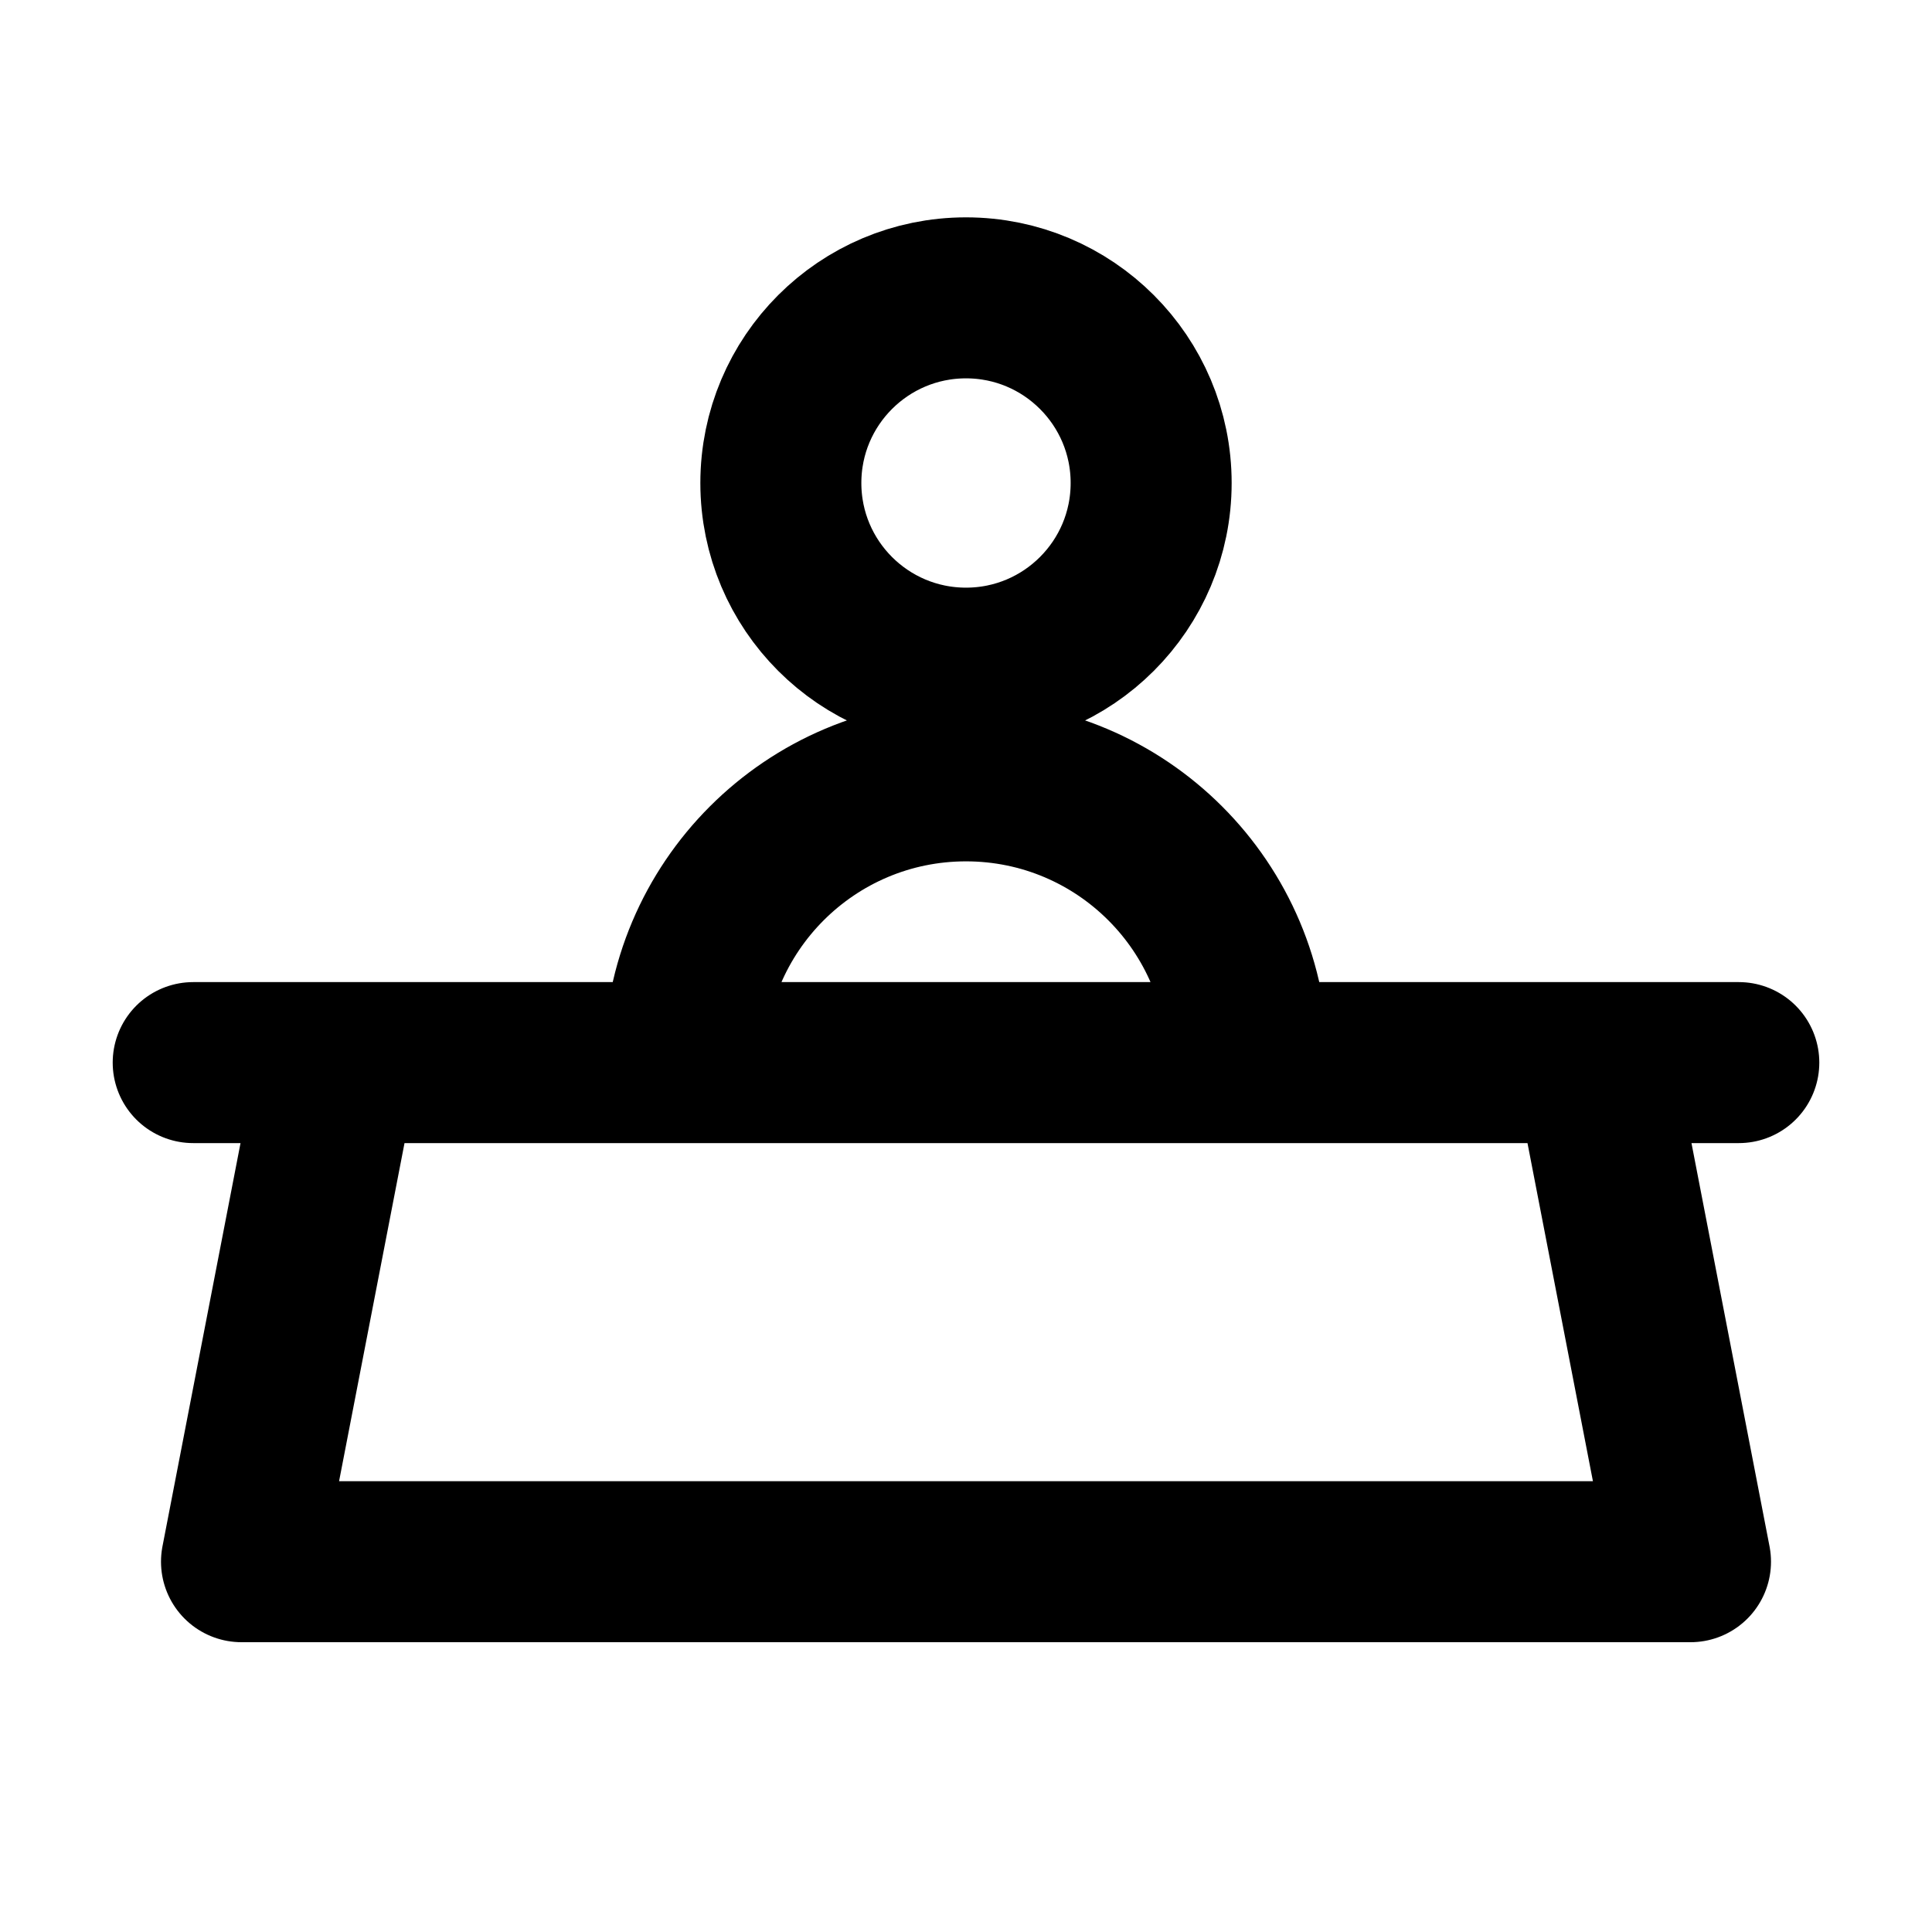
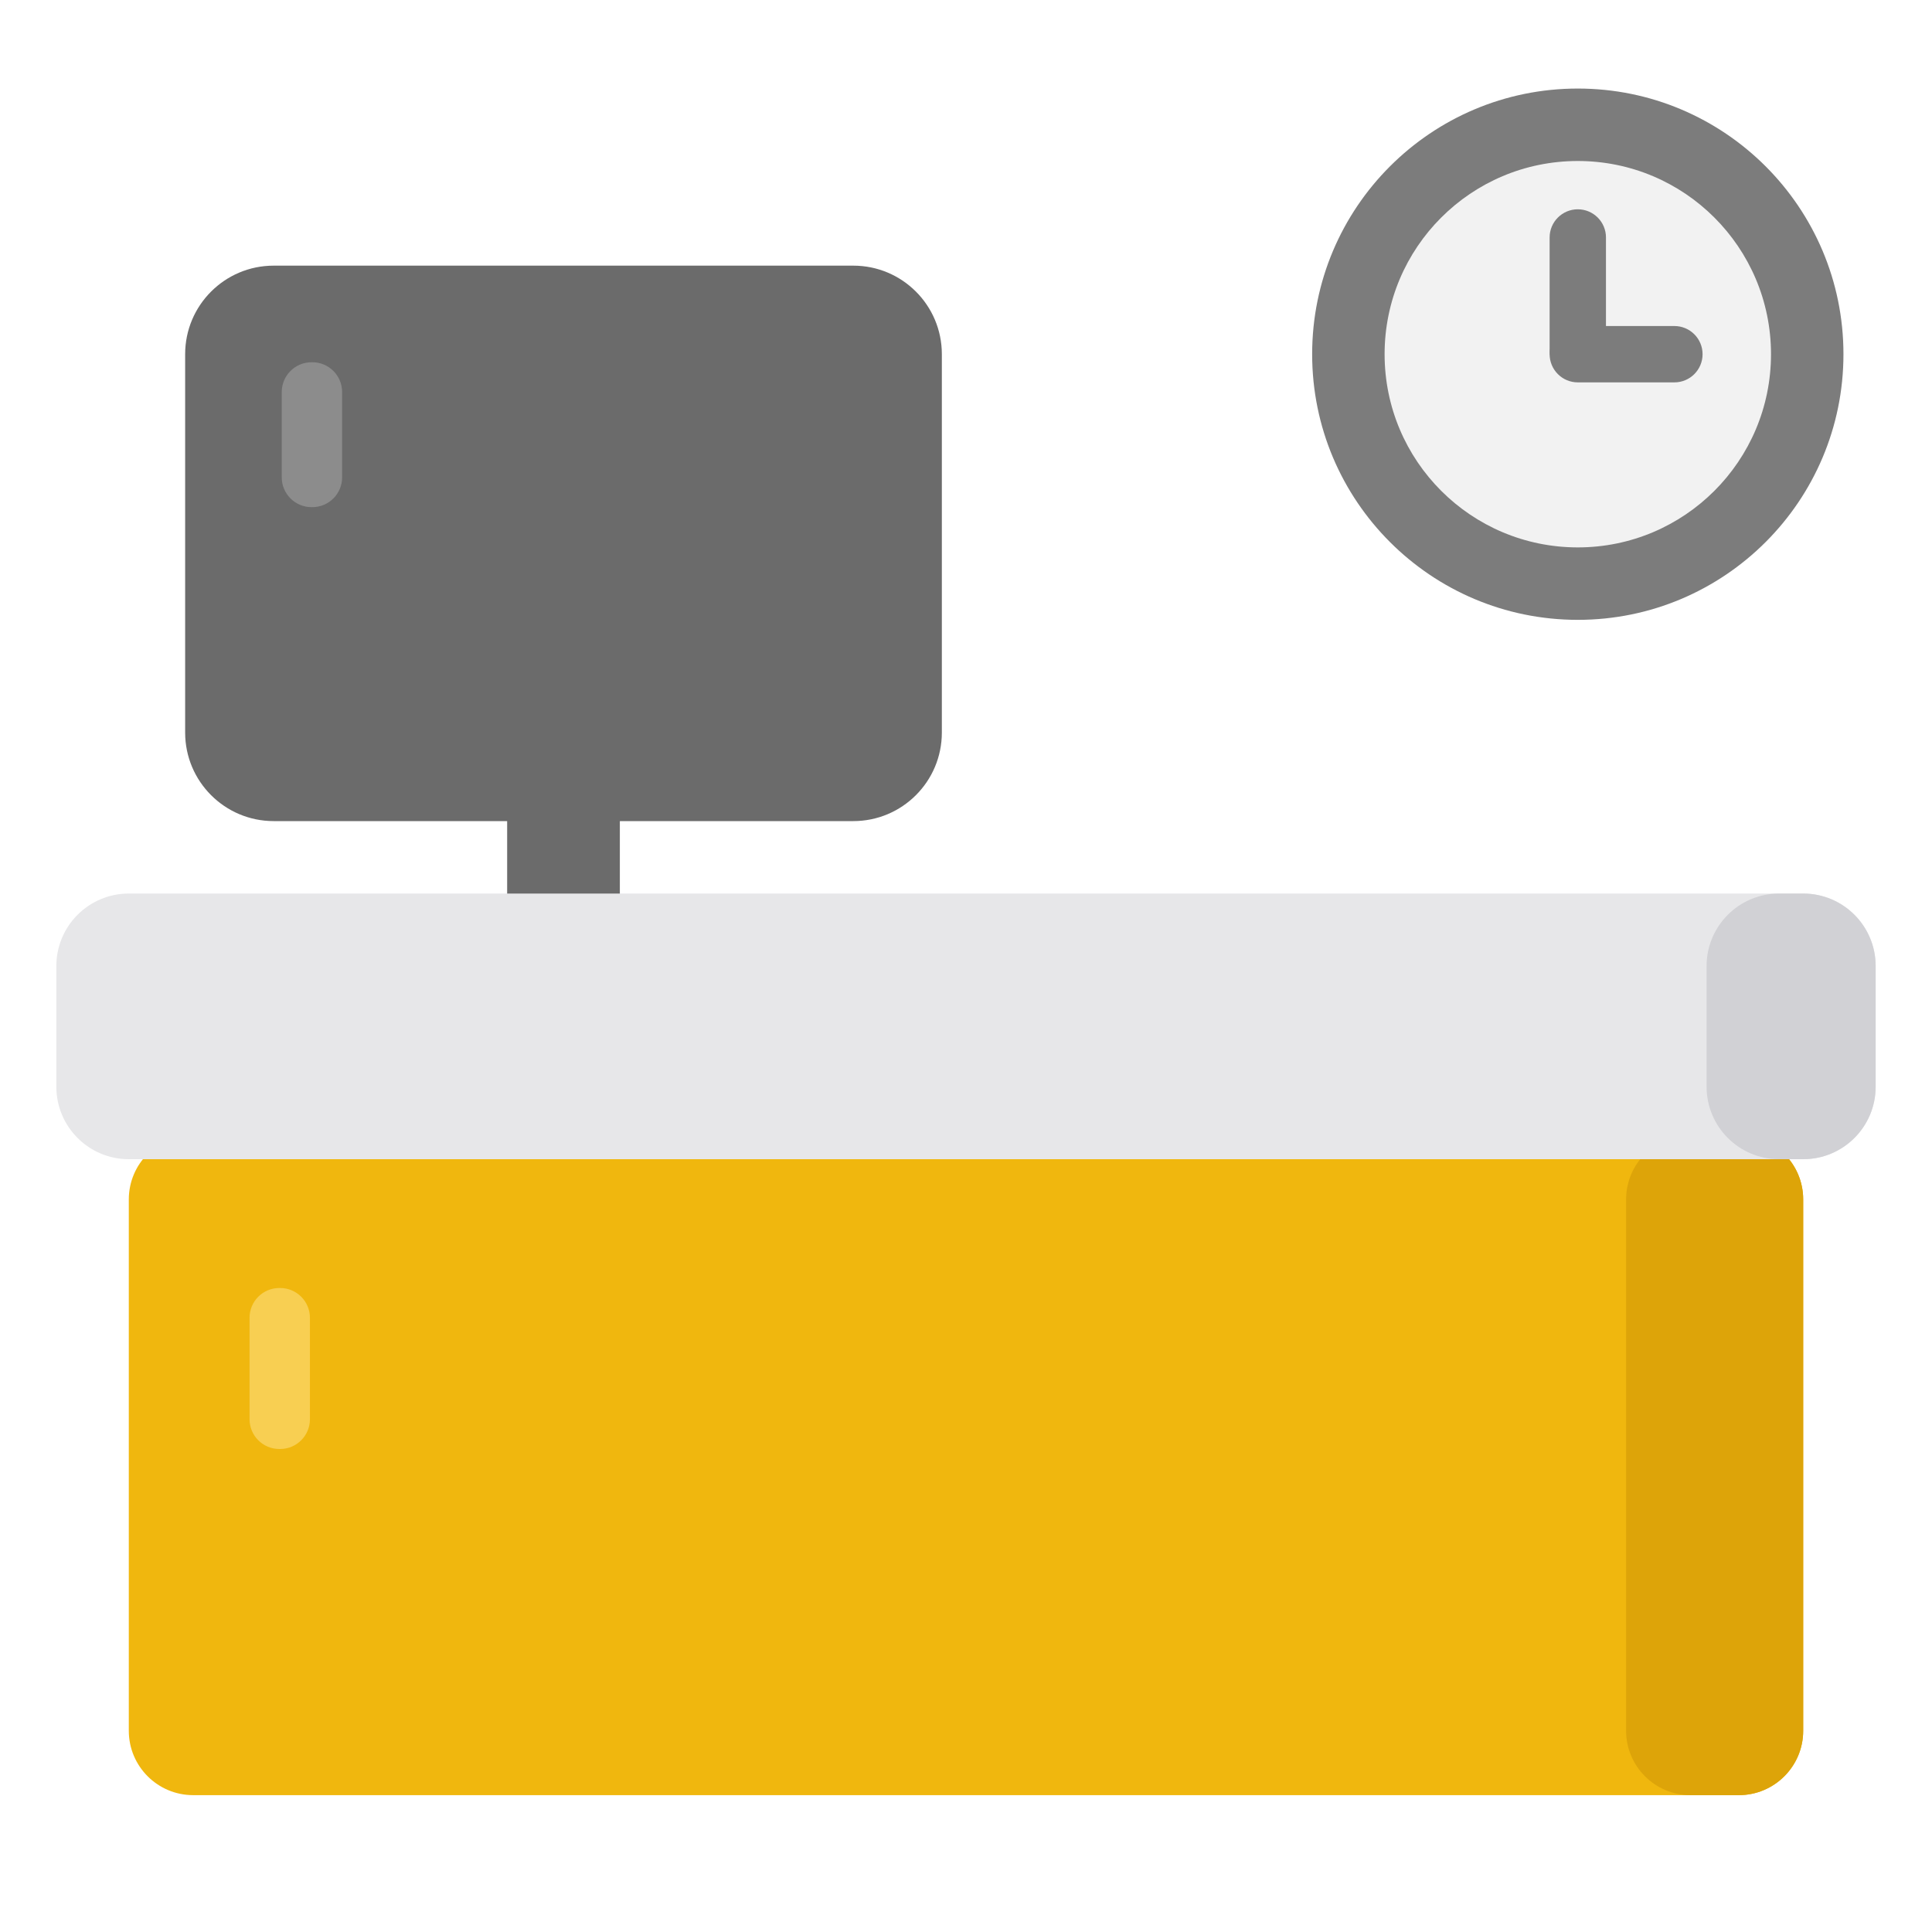
- <svg xmlns="http://www.w3.org/2000/svg" width="28" height="28" viewBox="0 0 24 24">
-   <path d="M12,6 m-2.3,0 a2.3,2.3 0 1 0 4.6,0 a2.3,2.3 0 1 0 -4.6,0 M8.5,13.2 a3.5,3.5 0 0 1 7,0 M2.4,13.2 h19.2 M4.2,13.2 L3,19.4 M19.8,13.2 L21,19.4 M3,19.4 h18" fill="none" stroke="#000000" stroke-width="2" stroke-linecap="round" stroke-linejoin="round" />
+ <svg xmlns="http://www.w3.org/2000/svg" width="24" height="24" viewBox="0 0 24 24">
+   <path d="M16.3,4.4 a3.3,3.3 0 1,1 6.6,0 a3.3,3.3 0 1,1 -6.6,0 Z" fill="#7C7C7C" />
+   <path d="M17.2,4.4 a2.4,2.4 0 1,1 4.8,0 a2.4,2.4 0 1,1 -4.8,0 Z" fill="#F2F2F2" />
+   <path d="M19.6,2.6 h0 a0.35,0.35 0 0,1 0.35,0.35 v1.4 a0.35,0.35 0 0,1 -0.35,0.35 h-0 a0.35,0.35 0 0,1 -0.35,-0.35 v-1.4 a0.35,0.35 0 0,1 0.35,-0.35 Z" fill="#7C7C7C" />
+   <path d="M19.6,4.05 h1.2 a0.35,0.35 0 0,1 0.35,0.35 v0 a0.35,0.35 0 0,1 -0.35,0.35 h-1.2 a0.35,0.35 0 0,1 -0.35,-0.35 v-0 a0.35,0.35 0 0,1 0.35,-0.35 Z" fill="#7C7C7C" />
+   <path d="M6.3,9.6 h1.4 a0,0 0 0,1 0,0 v2.2 a0,0 0 0,1 0,0 h-1.4 a0,0 0 0,1 0,0 v-2.2 a0,0 0 0,1 0,0 Z" fill="#6B6B6B" />
+   <path d="M3.4,3.3 h7.2 a1.1,1.1 0 0,1 1.1,1.1 v4.7 a1.1,1.1 0 0,1 -1.1,1.1 h-7.2 a1.1,1.1 0 0,1 -1.1,-1.1 v-4.7 a1.1,1.1 0 0,1 1.1,-1.1 Z" fill="#6B6B6B" />
+   <path d="M3.87,4.5 h0.01 a0.37,0.37 0 0,1 0.37,0.37 v1.06 a0.37,0.37 0 0,1 -0.37,0.37 h-0.01 a0.37,0.37 0 0,1 -0.37,-0.37 v-1.06 a0.37,0.37 0 0,1 0.37,-0.37 Z" fill="#8C8C8C" />
+   <path d="M2.4,14.1 h19.2 a0.8,0.8 0 0,1 0.8,0.8 v6.6 a0.8,0.8 0 0,1 -0.8,0.8 h-19.2 a0.8,0.8 0 0,1 -0.8,-0.8 v-6.6 a0.8,0.8 0 0,1 0.8,-0.8 Z" fill="#F0B70E" />
+   <path d="M21,14.1 h0.6 a0.8,0.8 0 0,1 0.8,0.8 v6.6 a0.8,0.8 0 0,1 -0.8,0.8 h-0.6 a0.8,0.8 0 0,1 -0.8,-0.8 v-6.6 a0.8,0.8 0 0,1 0.8,-0.8 Z" fill="#DDA409" />
+   <path d="M3.47,16 h0.01 a0.37,0.37 0 0,1 0.37,0.37 v1.26 a0.37,0.37 0 0,1 -0.37,0.37 h-0.01 a0.37,0.37 0 0,1 -0.37,-0.37 v-1.26 a0.37,0.37 0 0,1 0.37,-0.37 Z" fill="#F8CF52" />
+   <path d="M1.6,11.1 h20.8 a0.9,0.9 0 0,1 0.9,0.9 v1.5 a0.9,0.9 0 0,1 -0.9,0.9 h-20.8 a0.9,0.9 0 0,1 -0.9,-0.9 v-1.5 a0.9,0.9 0 0,1 0.9,-0.9 Z" fill="#E7E7E9" />
+   <path d="M22.1,11.1 h0.3 a0.9,0.9 0 0,1 0.9,0.9 v1.5 a0.9,0.9 0 0,1 -0.9,0.9 h-0.3 a0.9,0.9 0 0,1 -0.9,-0.9 v-1.5 a0.9,0.9 0 0,1 0.9,-0.9 Z" fill="#D1D1D5" />
</svg>
